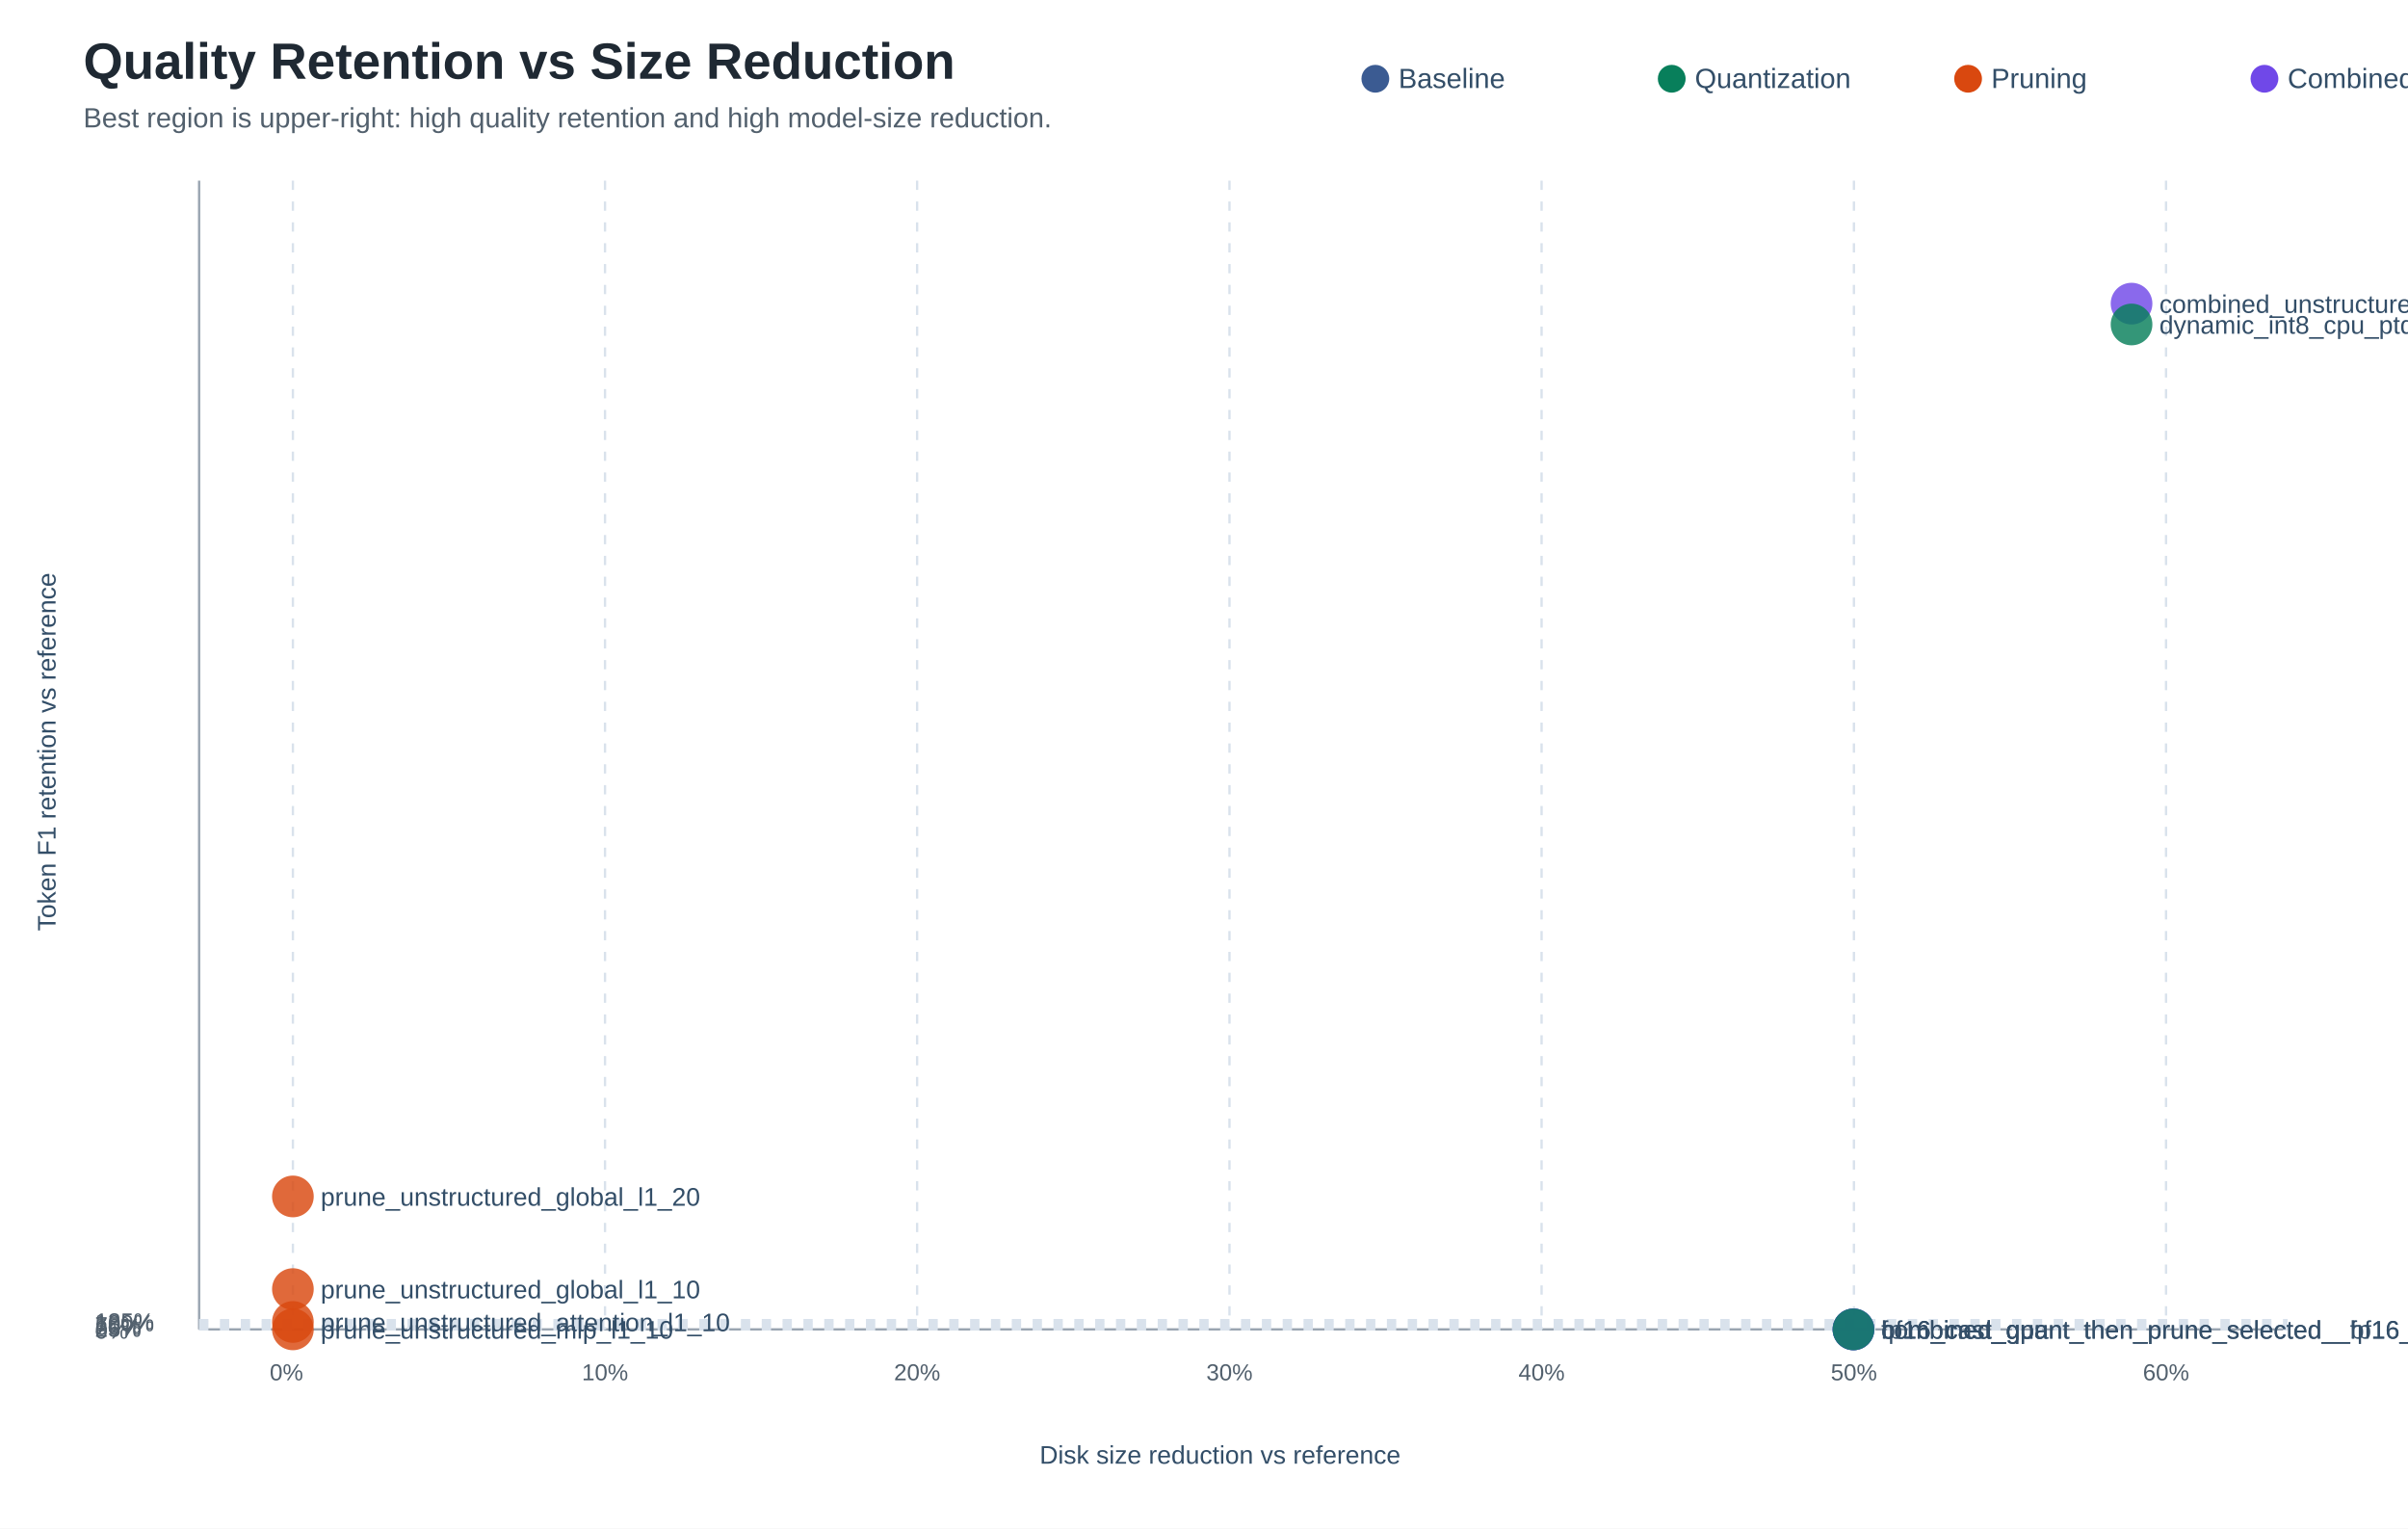
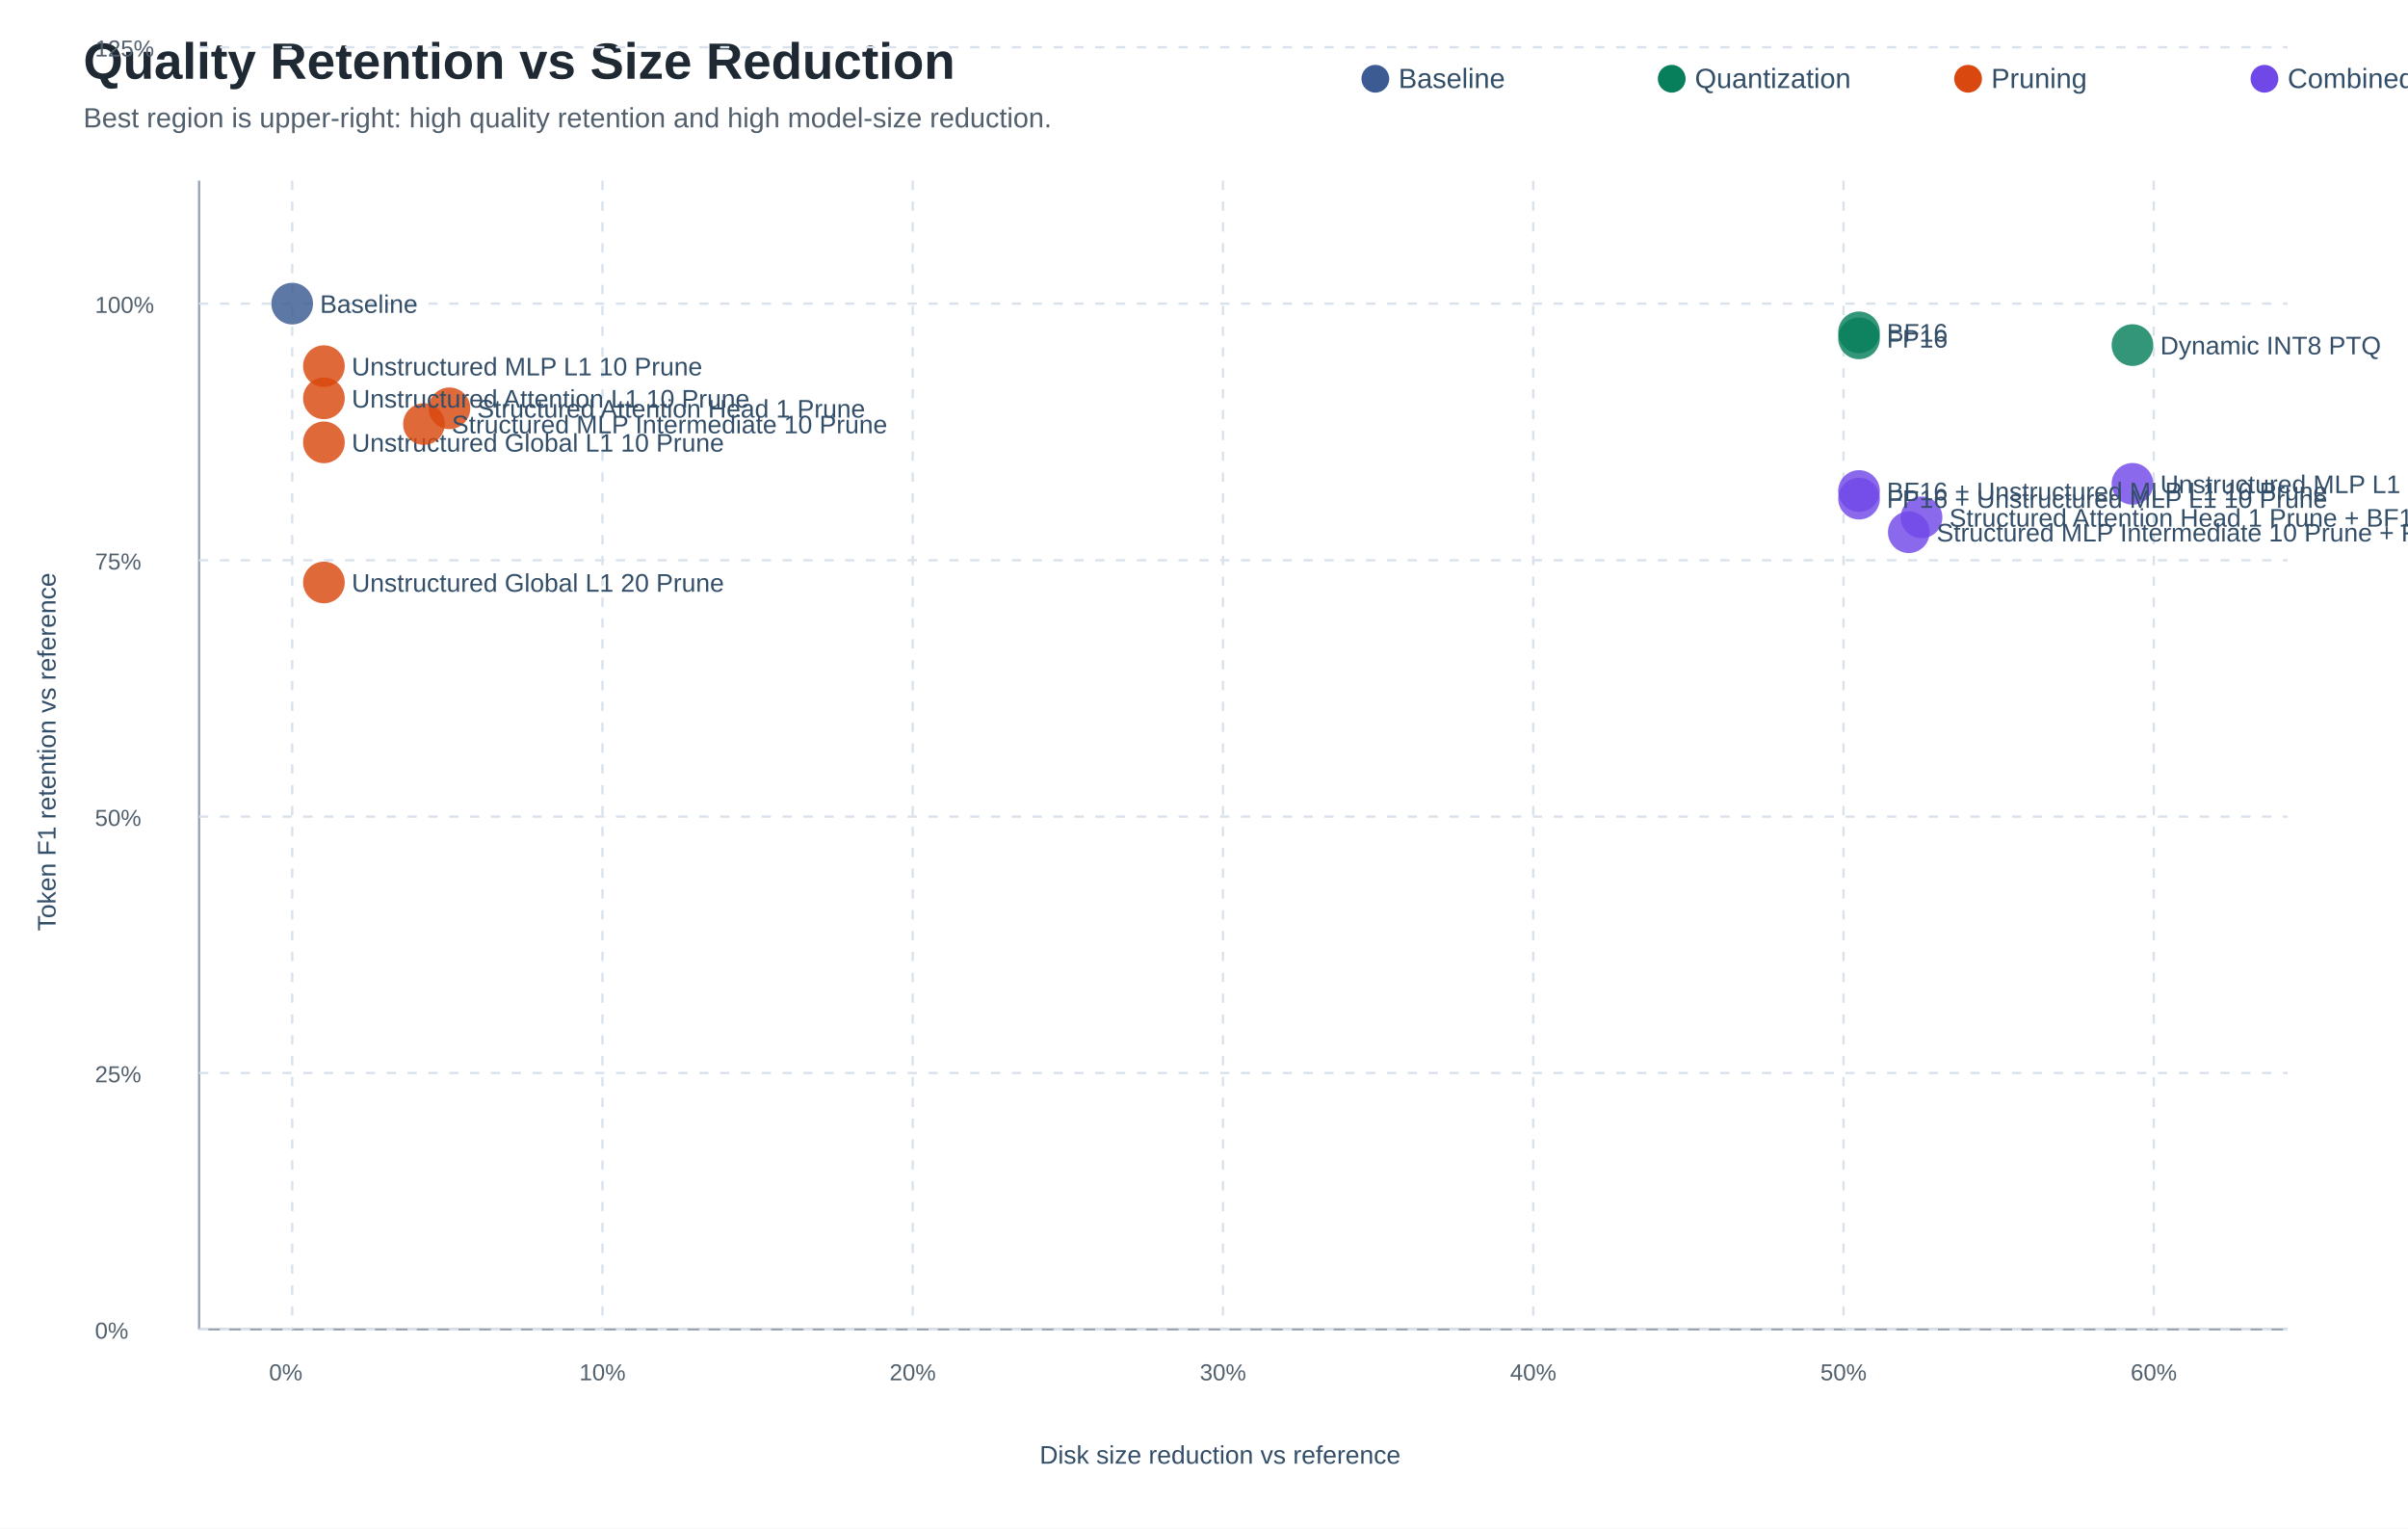
<svg xmlns="http://www.w3.org/2000/svg" width="1040" height="660" viewBox="0 0 1040 660">
  <rect width="100%" height="100%" fill="#ffffff" />
  <style>
    text { font-family: Arial, Helvetica, sans-serif; fill: #1f2933; }
    .title { font-size: 22px; font-weight: 700; }
    .subtitle { font-size: 12px; fill: #52606d; }
    .axis { stroke: #9aa5b1; stroke-width: 1; }
    .grid { stroke: #d9e2ec; stroke-width: 1; stroke-dasharray: 4 5; }
    .label { font-size: 11px; fill: #334e68; }
    .tick { font-size: 10px; fill: #52606d; }
    .legend { font-size: 12px; fill: #334e68; }
  </style>
  <text class="title" x="36" y="34">Quality Retention vs Size Reduction</text>
  <text class="subtitle" x="36" y="55">Best region is upper-right: high quality retention and high model-size reduction.</text>
  <circle cx="594" cy="34" r="6" fill="#3b5b92" />
  <text class="legend" x="604" y="38">Baseline</text>
  <circle cx="722" cy="34" r="6" fill="#087f5b" />
  <text class="legend" x="732" y="38">Quantization</text>
  <circle cx="850" cy="34" r="6" fill="#d9480f" />
  <text class="legend" x="860" y="38">Pruning</text>
  <circle cx="978" cy="34" r="6" fill="#7048e8" />
  <text class="legend" x="988" y="38">Combined</text>
  <line class="axis" x1="86" y1="574" x2="988" y2="574" />
  <line class="axis" x1="86" y1="78" x2="86" y2="574" />
-   <line class="grid" x1="126.5" y1="78" x2="126.5" y2="574" />
-   <text class="tick" x="116.5" y="596">0%</text>
-   <line class="grid" x1="261.3" y1="78" x2="261.3" y2="574" />
-   <text class="tick" x="251.3" y="596">10%</text>
-   <line class="grid" x1="396.1" y1="78" x2="396.1" y2="574" />
-   <text class="tick" x="386.1" y="596">20%</text>
-   <line class="grid" x1="531.0" y1="78" x2="531.0" y2="574" />
-   <text class="tick" x="521.0" y="596">30%</text>
-   <line class="grid" x1="665.8" y1="78" x2="665.8" y2="574" />
-   <text class="tick" x="655.8" y="596">40%</text>
-   <line class="grid" x1="800.7" y1="78" x2="800.7" y2="574" />
-   <text class="tick" x="790.7" y="596">50%</text>
-   <line class="grid" x1="935.5" y1="78" x2="935.5" y2="574" />
-   <text class="tick" x="925.5" y="596">60%</text>
-   <line class="grid" x1="1070.3" y1="78" x2="1070.3" y2="574" />
-   <text class="tick" x="1060.3" y="596">70%</text>
+   <line class="grid" x1="126.2" y1="78" x2="126.2" y2="574" />
+   <text class="tick" x="116.2" y="596">0%</text>
+   <line class="grid" x1="260.2" y1="78" x2="260.2" y2="574" />
+   <text class="tick" x="250.2" y="596">10%</text>
+   <line class="grid" x1="394.2" y1="78" x2="394.2" y2="574" />
+   <text class="tick" x="384.2" y="596">20%</text>
+   <line class="grid" x1="528.2" y1="78" x2="528.2" y2="574" />
+   <text class="tick" x="518.2" y="596">30%</text>
+   <line class="grid" x1="662.2" y1="78" x2="662.2" y2="574" />
+   <text class="tick" x="652.2" y="596">40%</text>
+   <line class="grid" x1="796.2" y1="78" x2="796.2" y2="574" />
+   <text class="tick" x="786.2" y="596">50%</text>
+   <line class="grid" x1="930.2" y1="78" x2="930.2" y2="574" />
+   <text class="tick" x="920.2" y="596">60%</text>
+   <line class="grid" x1="1064.2" y1="78" x2="1064.2" y2="574" />
+   <text class="tick" x="1054.2" y="596">70%</text>
  <line class="grid" x1="86" y1="574.0" x2="988" y2="574.0" />
  <text class="tick" x="41" y="578.0">0%</text>
-   <line class="grid" x1="86" y1="573.2" x2="988" y2="573.2" />
-   <text class="tick" x="41" y="577.2">25%</text>
-   <line class="grid" x1="86" y1="572.4" x2="988" y2="572.4" />
-   <text class="tick" x="41" y="576.4">50%</text>
-   <line class="grid" x1="86" y1="571.6" x2="988" y2="571.6" />
-   <text class="tick" x="41" y="575.6">75%</text>
-   <line class="grid" x1="86" y1="570.8" x2="988" y2="570.8" />
-   <text class="tick" x="41" y="574.8">100%</text>
-   <line class="grid" x1="86" y1="570.0" x2="988" y2="570.0" />
-   <text class="tick" x="41" y="574.0">125%</text>
-   <circle cx="800.5" cy="574.0" r="9" fill="#087f5b" fill-opacity="0.82" />
-   <text class="label" x="812.5" y="578.0">bf16_cast_gpu</text>
-   <circle cx="800.5" cy="574.0" r="9" fill="#7048e8" fill-opacity="0.82" />
-   <text class="label" x="812.5" y="578.0">combined_quant_then_prune_selected__bf16_cast_gpu__prune_unstructured_mlp_l1_10</text>
-   <circle cx="800.5" cy="574.0" r="9" fill="#7048e8" fill-opacity="0.82" />
-   <text class="label" x="812.5" y="578.0">combined_quant_then_prune_selected__fp16_cast_gpu__prune_unstructured_mlp_l1_10</text>
-   <circle cx="920.6" cy="131.1" r="9" fill="#7048e8" fill-opacity="0.82" />
-   <text class="label" x="932.6" y="135.1">combined_unstructured_prune_then_quant__prune_unstructured_mlp_l1_10__dynamic_int8_cpu_ptq</text>
-   <circle cx="920.6" cy="140.1" r="9" fill="#087f5b" fill-opacity="0.82" />
-   <text class="label" x="932.6" y="144.1">dynamic_int8_cpu_ptq</text>
-   <circle cx="800.5" cy="574.0" r="9" fill="#087f5b" fill-opacity="0.82" />
-   <text class="label" x="812.5" y="578.0">fp16_cast_gpu</text>
-   <circle cx="126.5" cy="570.8" r="9" fill="#d9480f" fill-opacity="0.82" />
-   <text class="label" x="138.5" y="574.8">prune_unstructured_attention_l1_10</text>
-   <circle cx="126.5" cy="556.6" r="9" fill="#d9480f" fill-opacity="0.82" />
-   <text class="label" x="138.5" y="560.6">prune_unstructured_global_l1_10</text>
-   <circle cx="126.5" cy="516.6" r="9" fill="#d9480f" fill-opacity="0.82" />
-   <text class="label" x="138.5" y="520.6">prune_unstructured_global_l1_20</text>
-   <circle cx="126.5" cy="574.0" r="9" fill="#d9480f" fill-opacity="0.82" />
-   <text class="label" x="138.5" y="578.0">prune_unstructured_mlp_l1_10</text>
+   <line class="grid" x1="86" y1="463.3" x2="988" y2="463.3" />
+   <text class="tick" x="41" y="467.3">25%</text>
+   <line class="grid" x1="86" y1="352.6" x2="988" y2="352.6" />
+   <text class="tick" x="41" y="356.6">50%</text>
+   <line class="grid" x1="86" y1="241.9" x2="988" y2="241.9" />
+   <text class="tick" x="41" y="245.9">75%</text>
+   <line class="grid" x1="86" y1="131.1" x2="988" y2="131.1" />
+   <text class="tick" x="41" y="135.1">100%</text>
+   <line class="grid" x1="86" y1="20.4" x2="988" y2="20.4" />
+   <text class="tick" x="41" y="24.4">125%</text>
+   <circle cx="126.2" cy="131.1" r="9" fill="#3b5b92" fill-opacity="0.82" />
+   <text class="label" x="138.2" y="135.1">Baseline</text>
+   <circle cx="921.0" cy="208.9" r="9" fill="#7048e8" fill-opacity="0.82" />
+   <text class="label" x="933.0" y="212.9">Unstructured MLP L1 10 Prune + Dynamic INT8 PTQ</text>
+   <circle cx="921.0" cy="149.0" r="9" fill="#087f5b" fill-opacity="0.82" />
+   <text class="label" x="933.0" y="153.0">Dynamic INT8 PTQ</text>
+   <circle cx="139.9" cy="251.5" r="9" fill="#d9480f" fill-opacity="0.82" />
+   <text class="label" x="151.9" y="255.5">Unstructured Global L1 20 Prune</text>
+   <circle cx="829.9" cy="223.4" r="9" fill="#7048e8" fill-opacity="0.82" />
+   <text class="label" x="841.9" y="227.4">Structured Attention Head 1 Prune + BF16</text>
+   <circle cx="139.9" cy="191.0" r="9" fill="#d9480f" fill-opacity="0.82" />
+   <text class="label" x="151.9" y="195.0">Unstructured Global L1 10 Prune</text>
+   <circle cx="194.1" cy="176.3" r="9" fill="#d9480f" fill-opacity="0.82" />
+   <text class="label" x="206.1" y="180.3">Structured Attention Head 1 Prune</text>
+   <circle cx="824.4" cy="229.8" r="9" fill="#7048e8" fill-opacity="0.82" />
+   <text class="label" x="836.4" y="233.8">Structured MLP Intermediate 10 Prune + FP16</text>
+   <circle cx="183.1" cy="183.1" r="9" fill="#d9480f" fill-opacity="0.82" />
+   <text class="label" x="195.1" y="187.1">Structured MLP Intermediate 10 Prune</text>
+   <circle cx="139.9" cy="172.0" r="9" fill="#d9480f" fill-opacity="0.82" />
+   <text class="label" x="151.9" y="176.0">Unstructured Attention L1 10 Prune</text>
+   <circle cx="802.9" cy="143.5" r="9" fill="#087f5b" fill-opacity="0.82" />
+   <text class="label" x="814.9" y="147.5">BF16</text>
+   <circle cx="802.9" cy="212.0" r="9" fill="#7048e8" fill-opacity="0.82" />
+   <text class="label" x="814.9" y="216.0">BF16 + Unstructured MLP L1 10 Prune</text>
+   <circle cx="802.9" cy="215.3" r="9" fill="#7048e8" fill-opacity="0.82" />
+   <text class="label" x="814.9" y="219.3">FP16 + Unstructured MLP L1 10 Prune</text>
+   <circle cx="802.9" cy="146.1" r="9" fill="#087f5b" fill-opacity="0.82" />
+   <text class="label" x="814.9" y="150.1">FP16</text>
+   <circle cx="139.9" cy="158.1" r="9" fill="#d9480f" fill-opacity="0.82" />
+   <text class="label" x="151.9" y="162.1">Unstructured MLP L1 10 Prune</text>
  <text class="label" x="449.0" y="632">Disk size reduction vs reference</text>
  <text class="label" transform="translate(24 402.0) rotate(-90)">Token F1 retention vs reference</text>
</svg>
